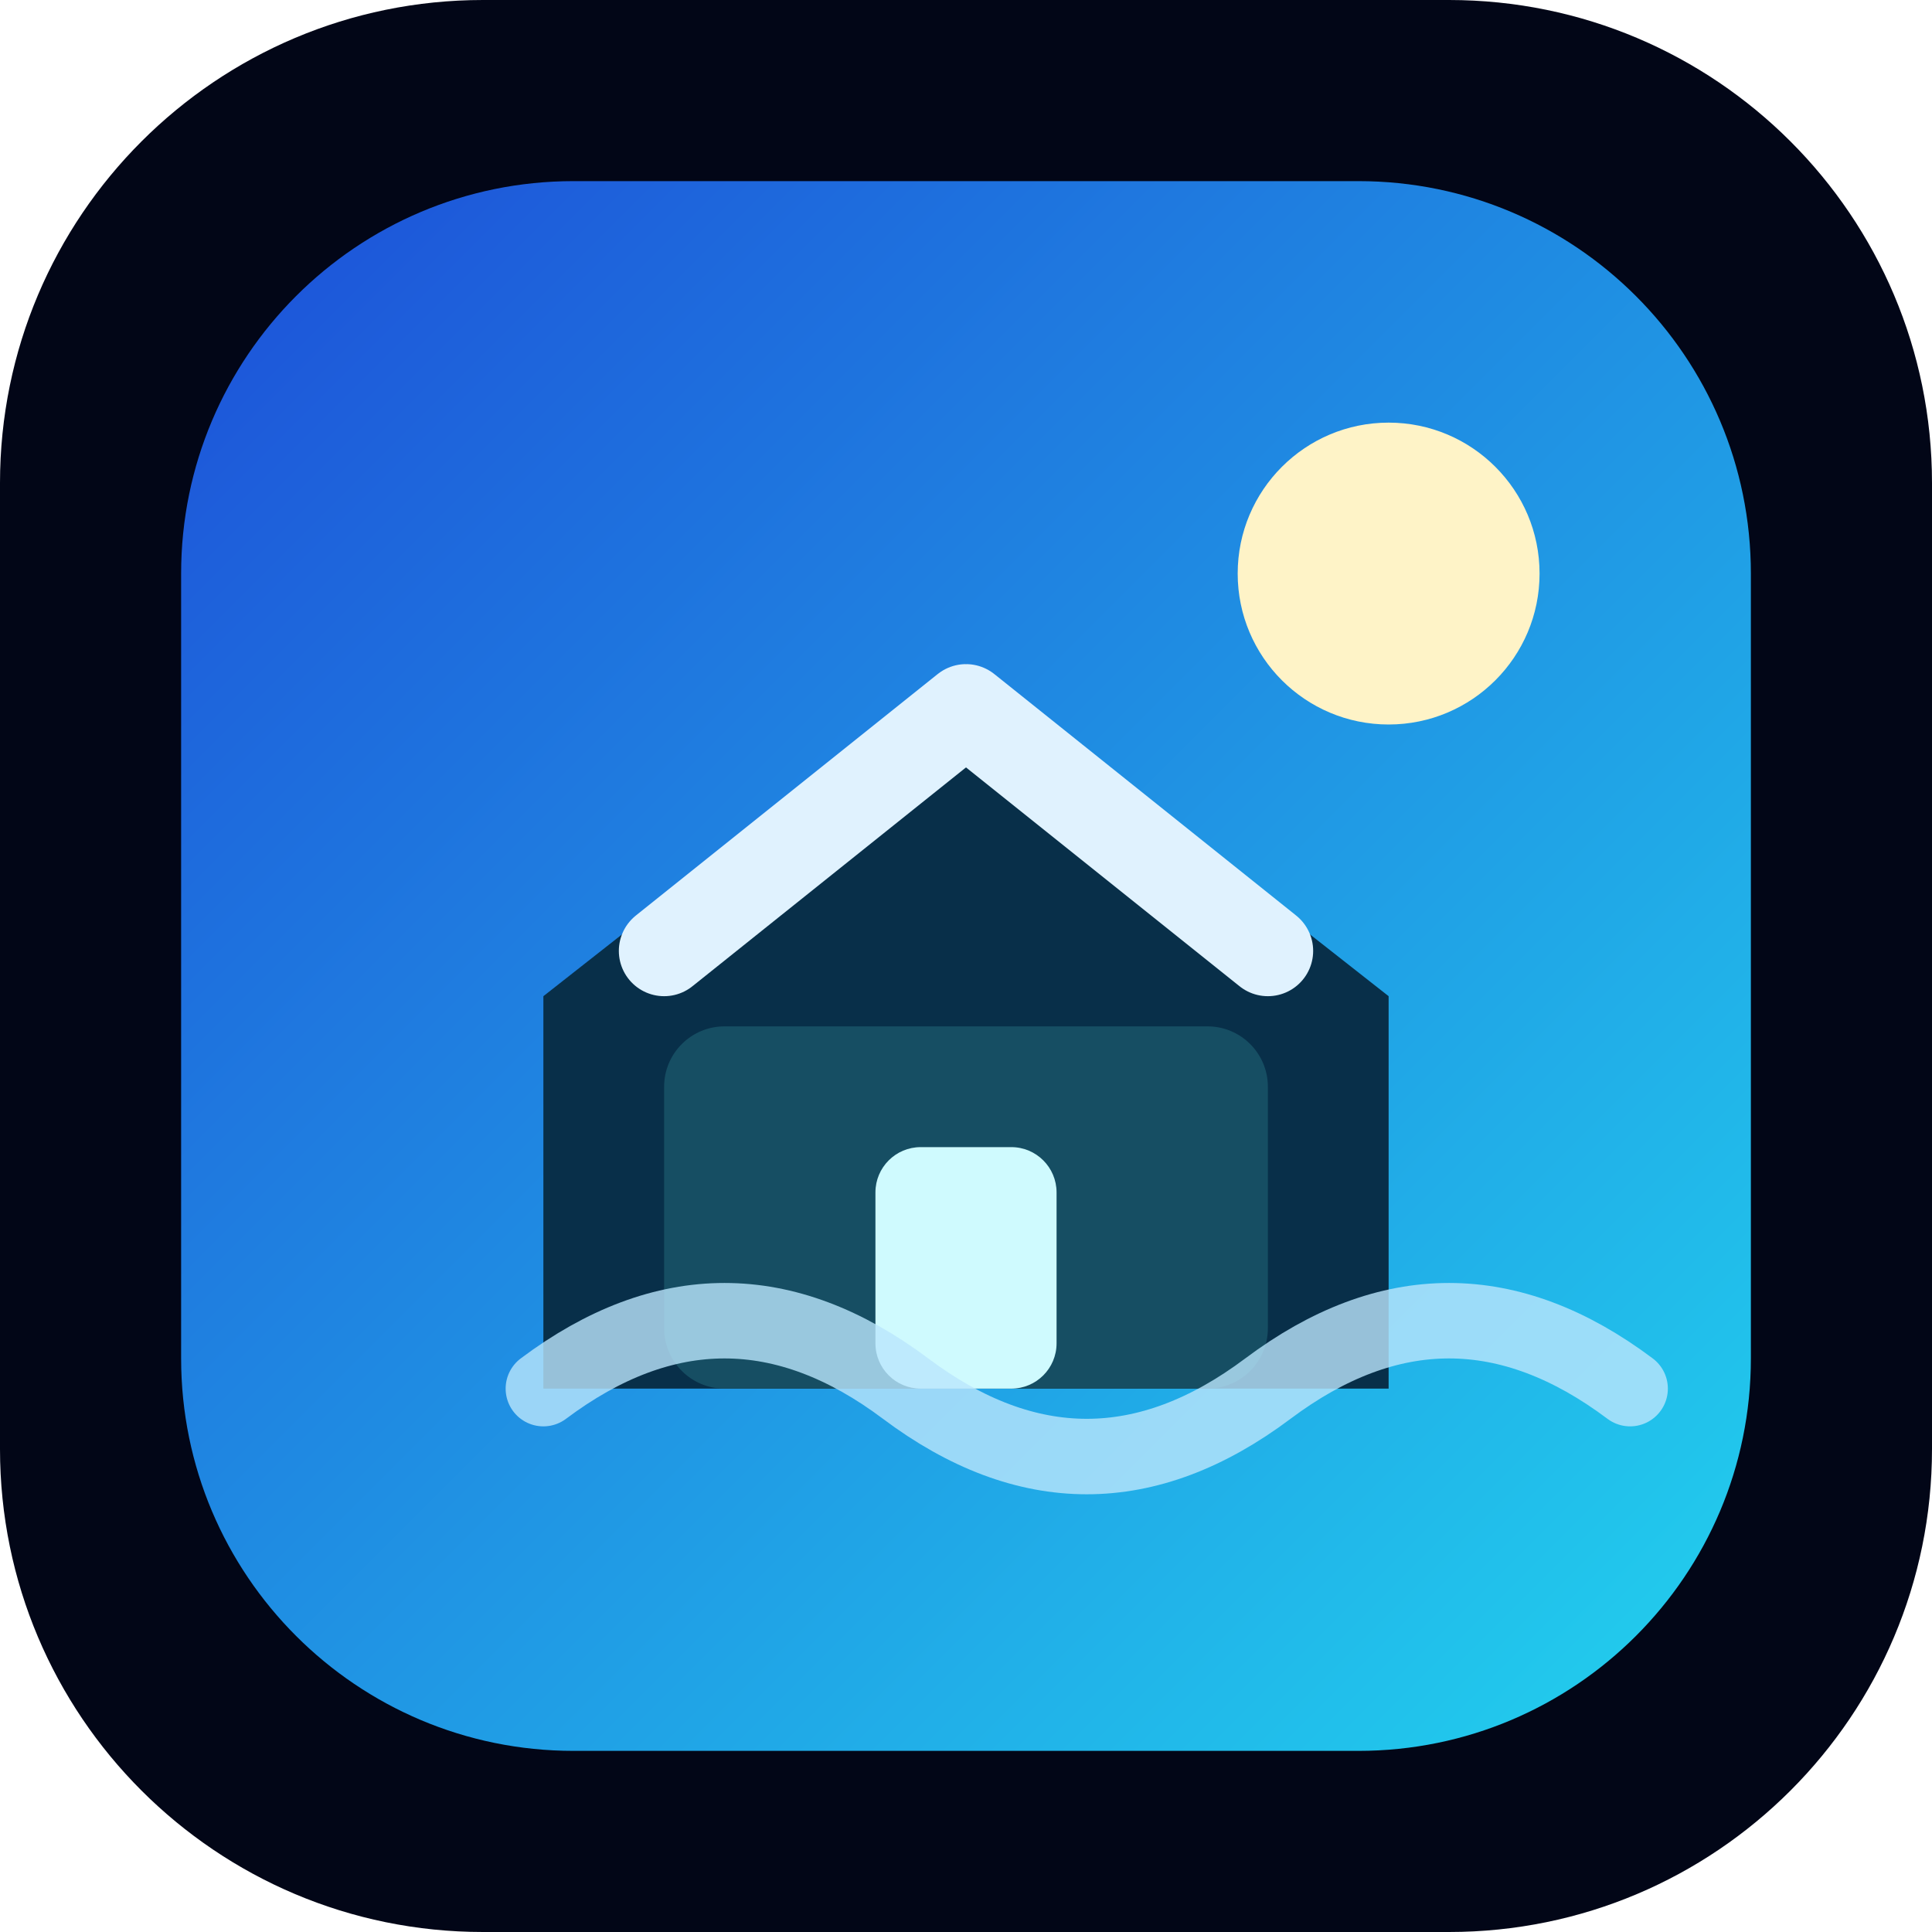
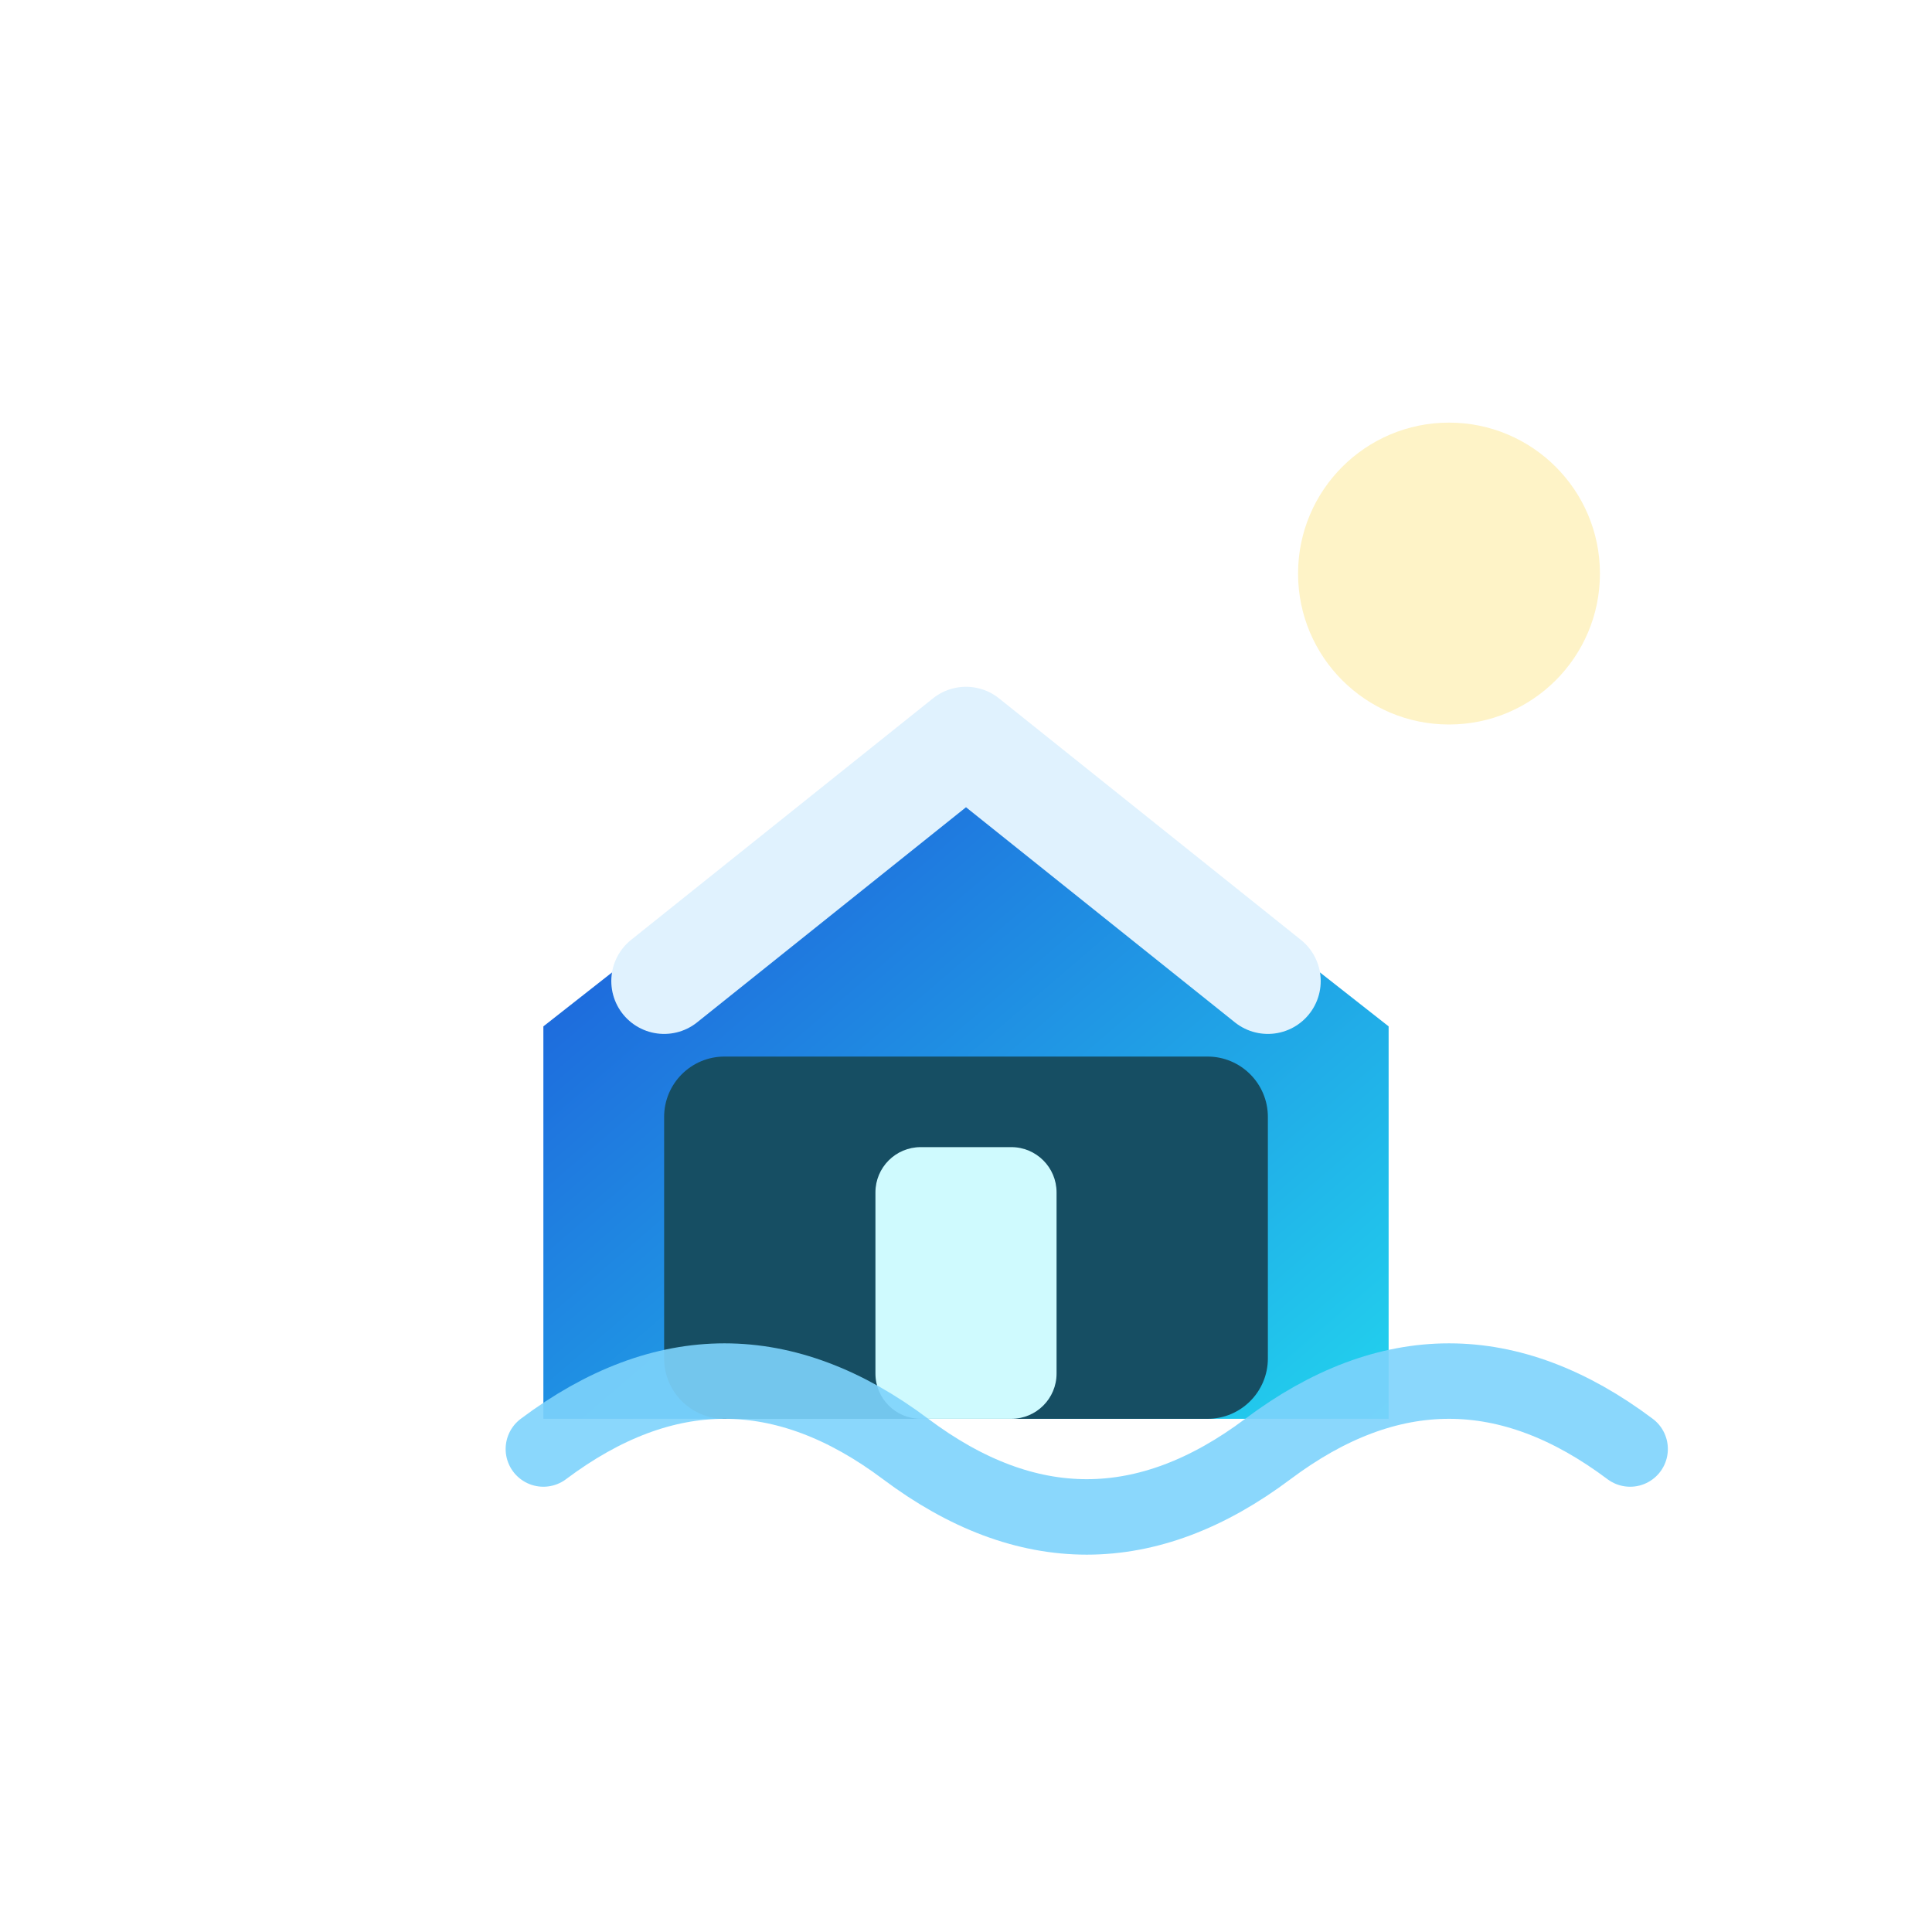
<svg xmlns="http://www.w3.org/2000/svg" viewBox="0 0 64 64">
  <defs>
    <linearGradient id="sky" x1="0%" y1="0%" x2="100%" y2="100%">
      <stop offset="0%" stop-color="#1d4ed8" />
      <stop offset="100%" stop-color="#22d3ee" />
    </linearGradient>
  </defs>
-   <rect width="64" height="64" rx="16" fill="#020617" />
-   <rect x="6" y="6" width="52" height="52" rx="13" fill="url(#sky)" />
-   <circle cx="46" cy="19" r="5" fill="#fef3c7" />
-   <path d="M18 33l14-11 14 11v13H18z" fill="#082f49" />
-   <path d="M22 31.5l10-8 10 8" fill="none" stroke="#e0f2fe" stroke-width="3" stroke-linecap="round" stroke-linejoin="round" />
-   <rect x="22" y="34" width="20" height="12" rx="2" fill="#164e63" />
-   <rect x="29" y="38" width="6" height="8" rx="1.5" fill="#cffafe" />
-   <path d="M18 46c4-3 8-3 12 0s8 3 12 0 8-3 12 0" fill="none" stroke="#bae6fd" stroke-width="2.5" stroke-linecap="round" opacity="0.8" />
+   <circle cx="48" cy="19" r="5" fill="#fef3c7" />
+   <path d="M18 34l14-11 14 11v13H18z" fill="url(#sky)" />
+   <path d="M22 32.5l10-8 10 8" fill="none" stroke="#e0f2fe" stroke-width="3.5" stroke-linecap="round" stroke-linejoin="round" />
+   <rect x="22" y="35" width="20" height="12" rx="2" fill="#164e63" />
+   <rect x="29" y="38" width="6" height="9" rx="1.5" fill="#cffafe" />
+   <path d="M18 48c4-3 8-3 12 0s8 3 12 0 8-3 12 0" fill="none" stroke="#7dd3fc" stroke-width="2.5" stroke-linecap="round" opacity="0.9" />
</svg>
